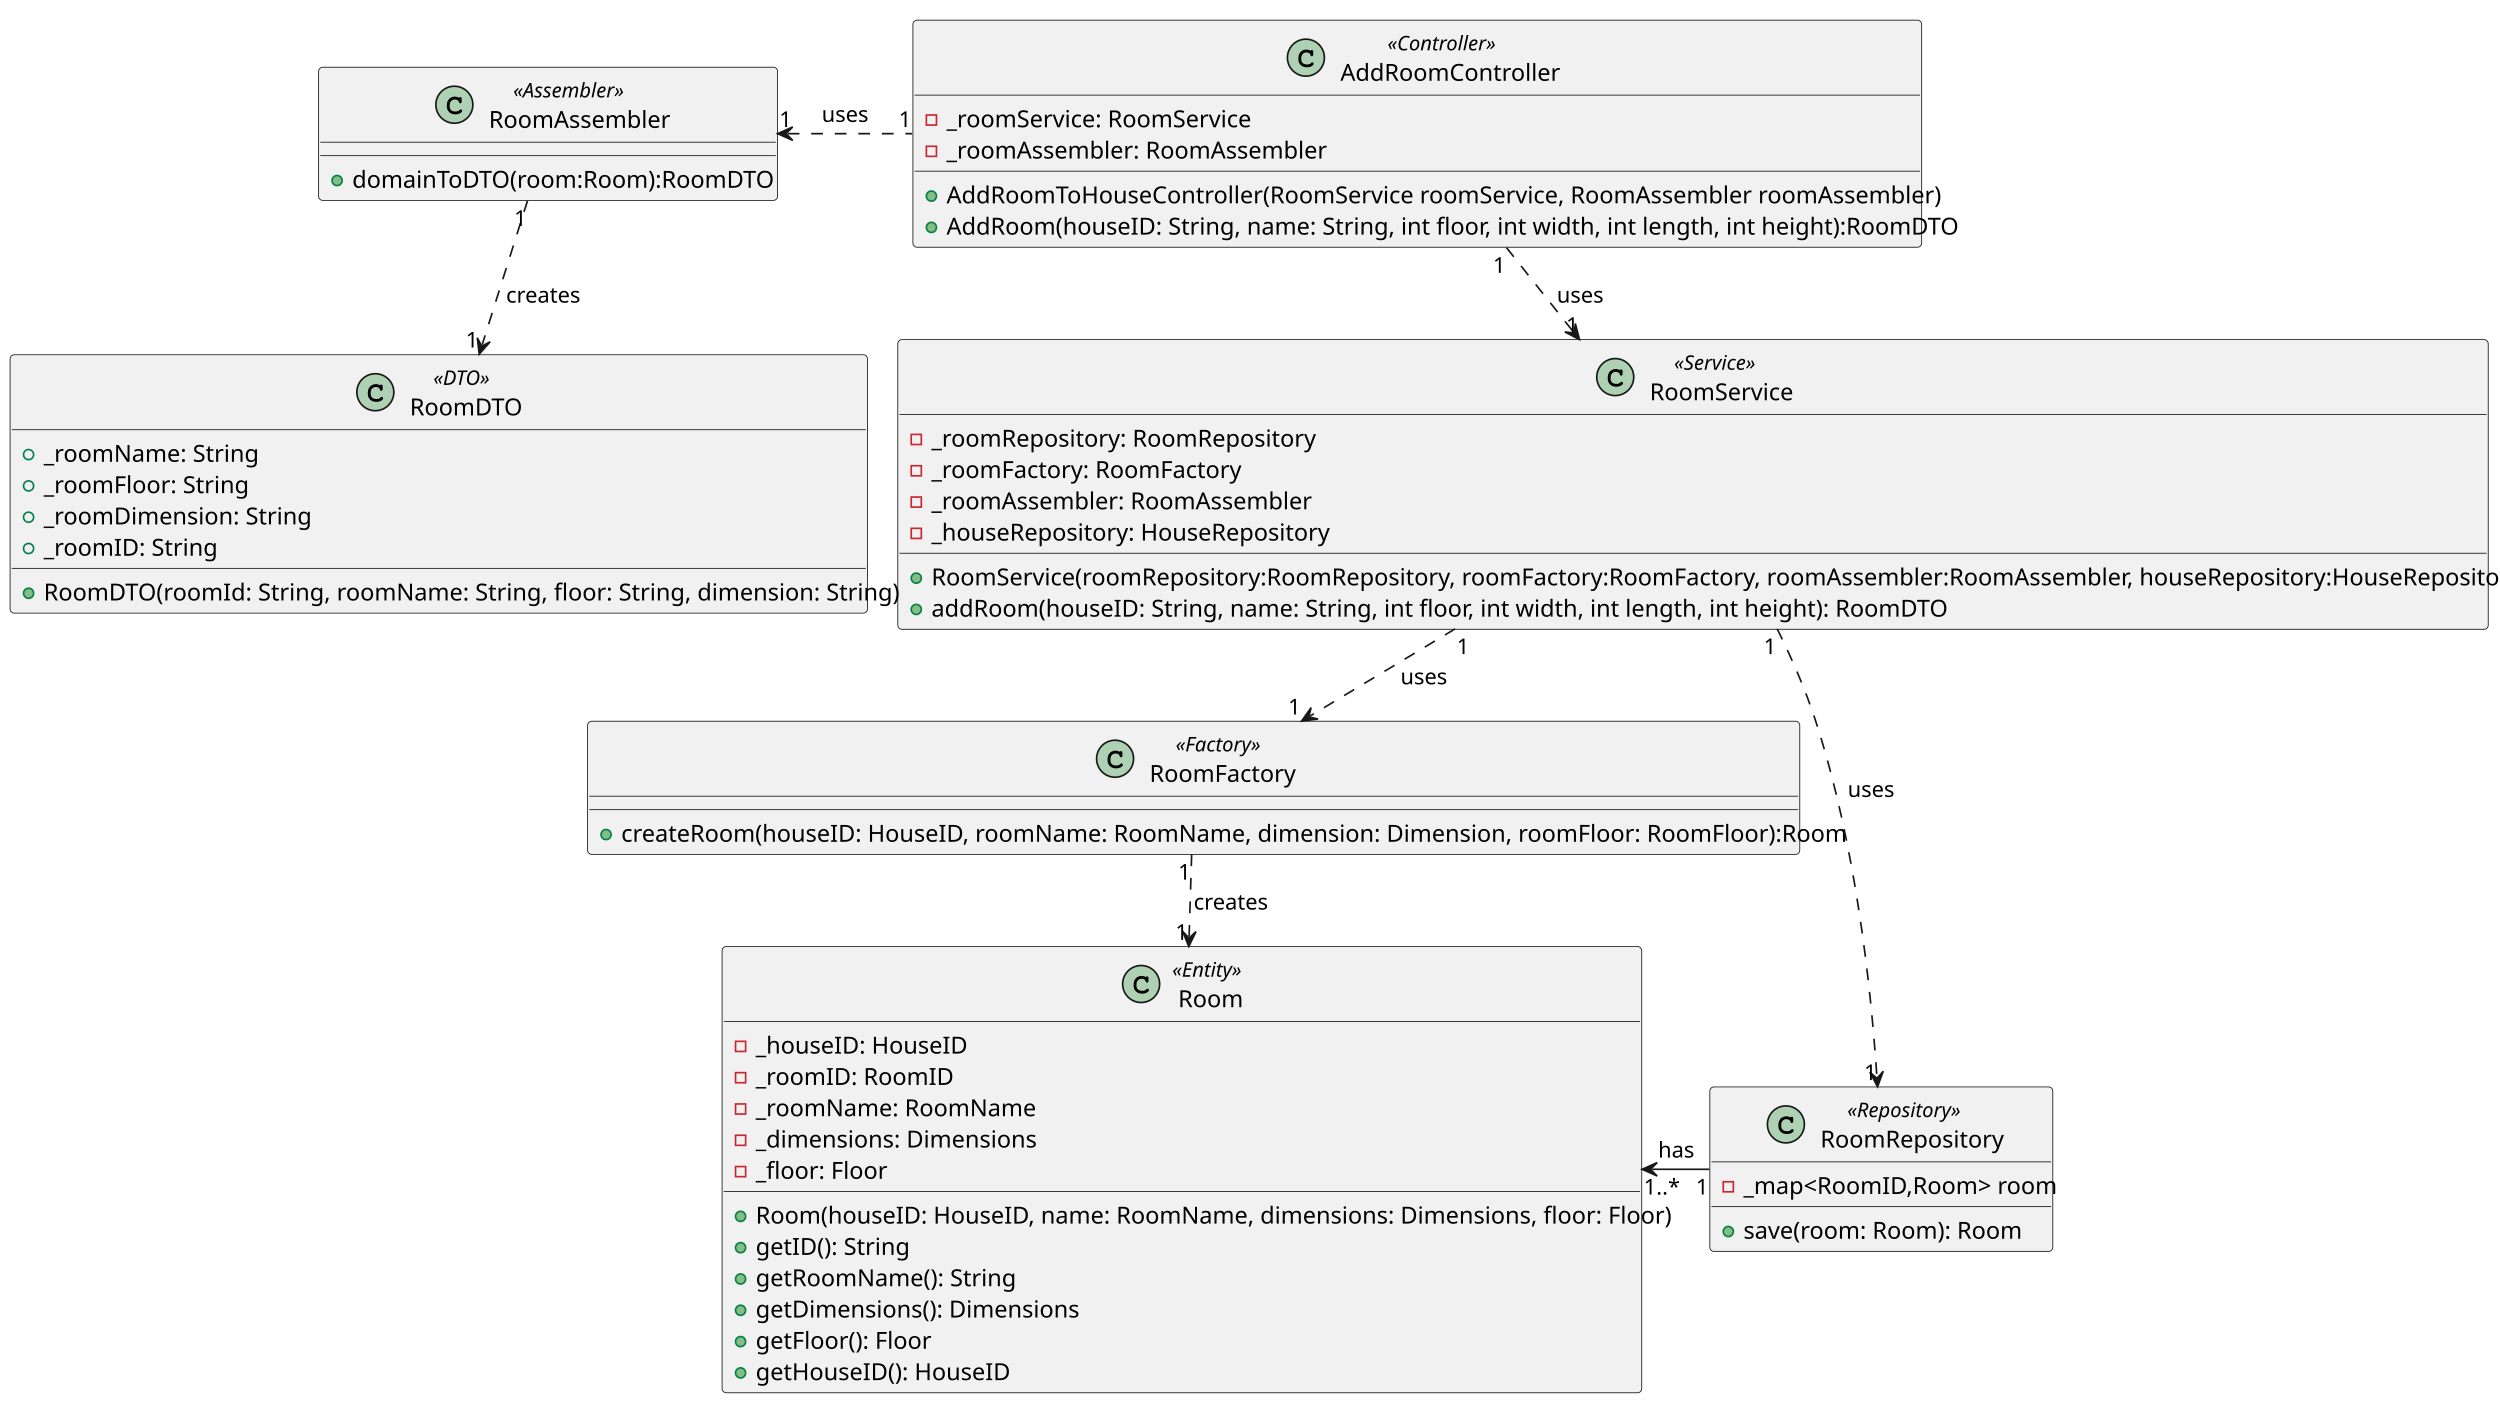
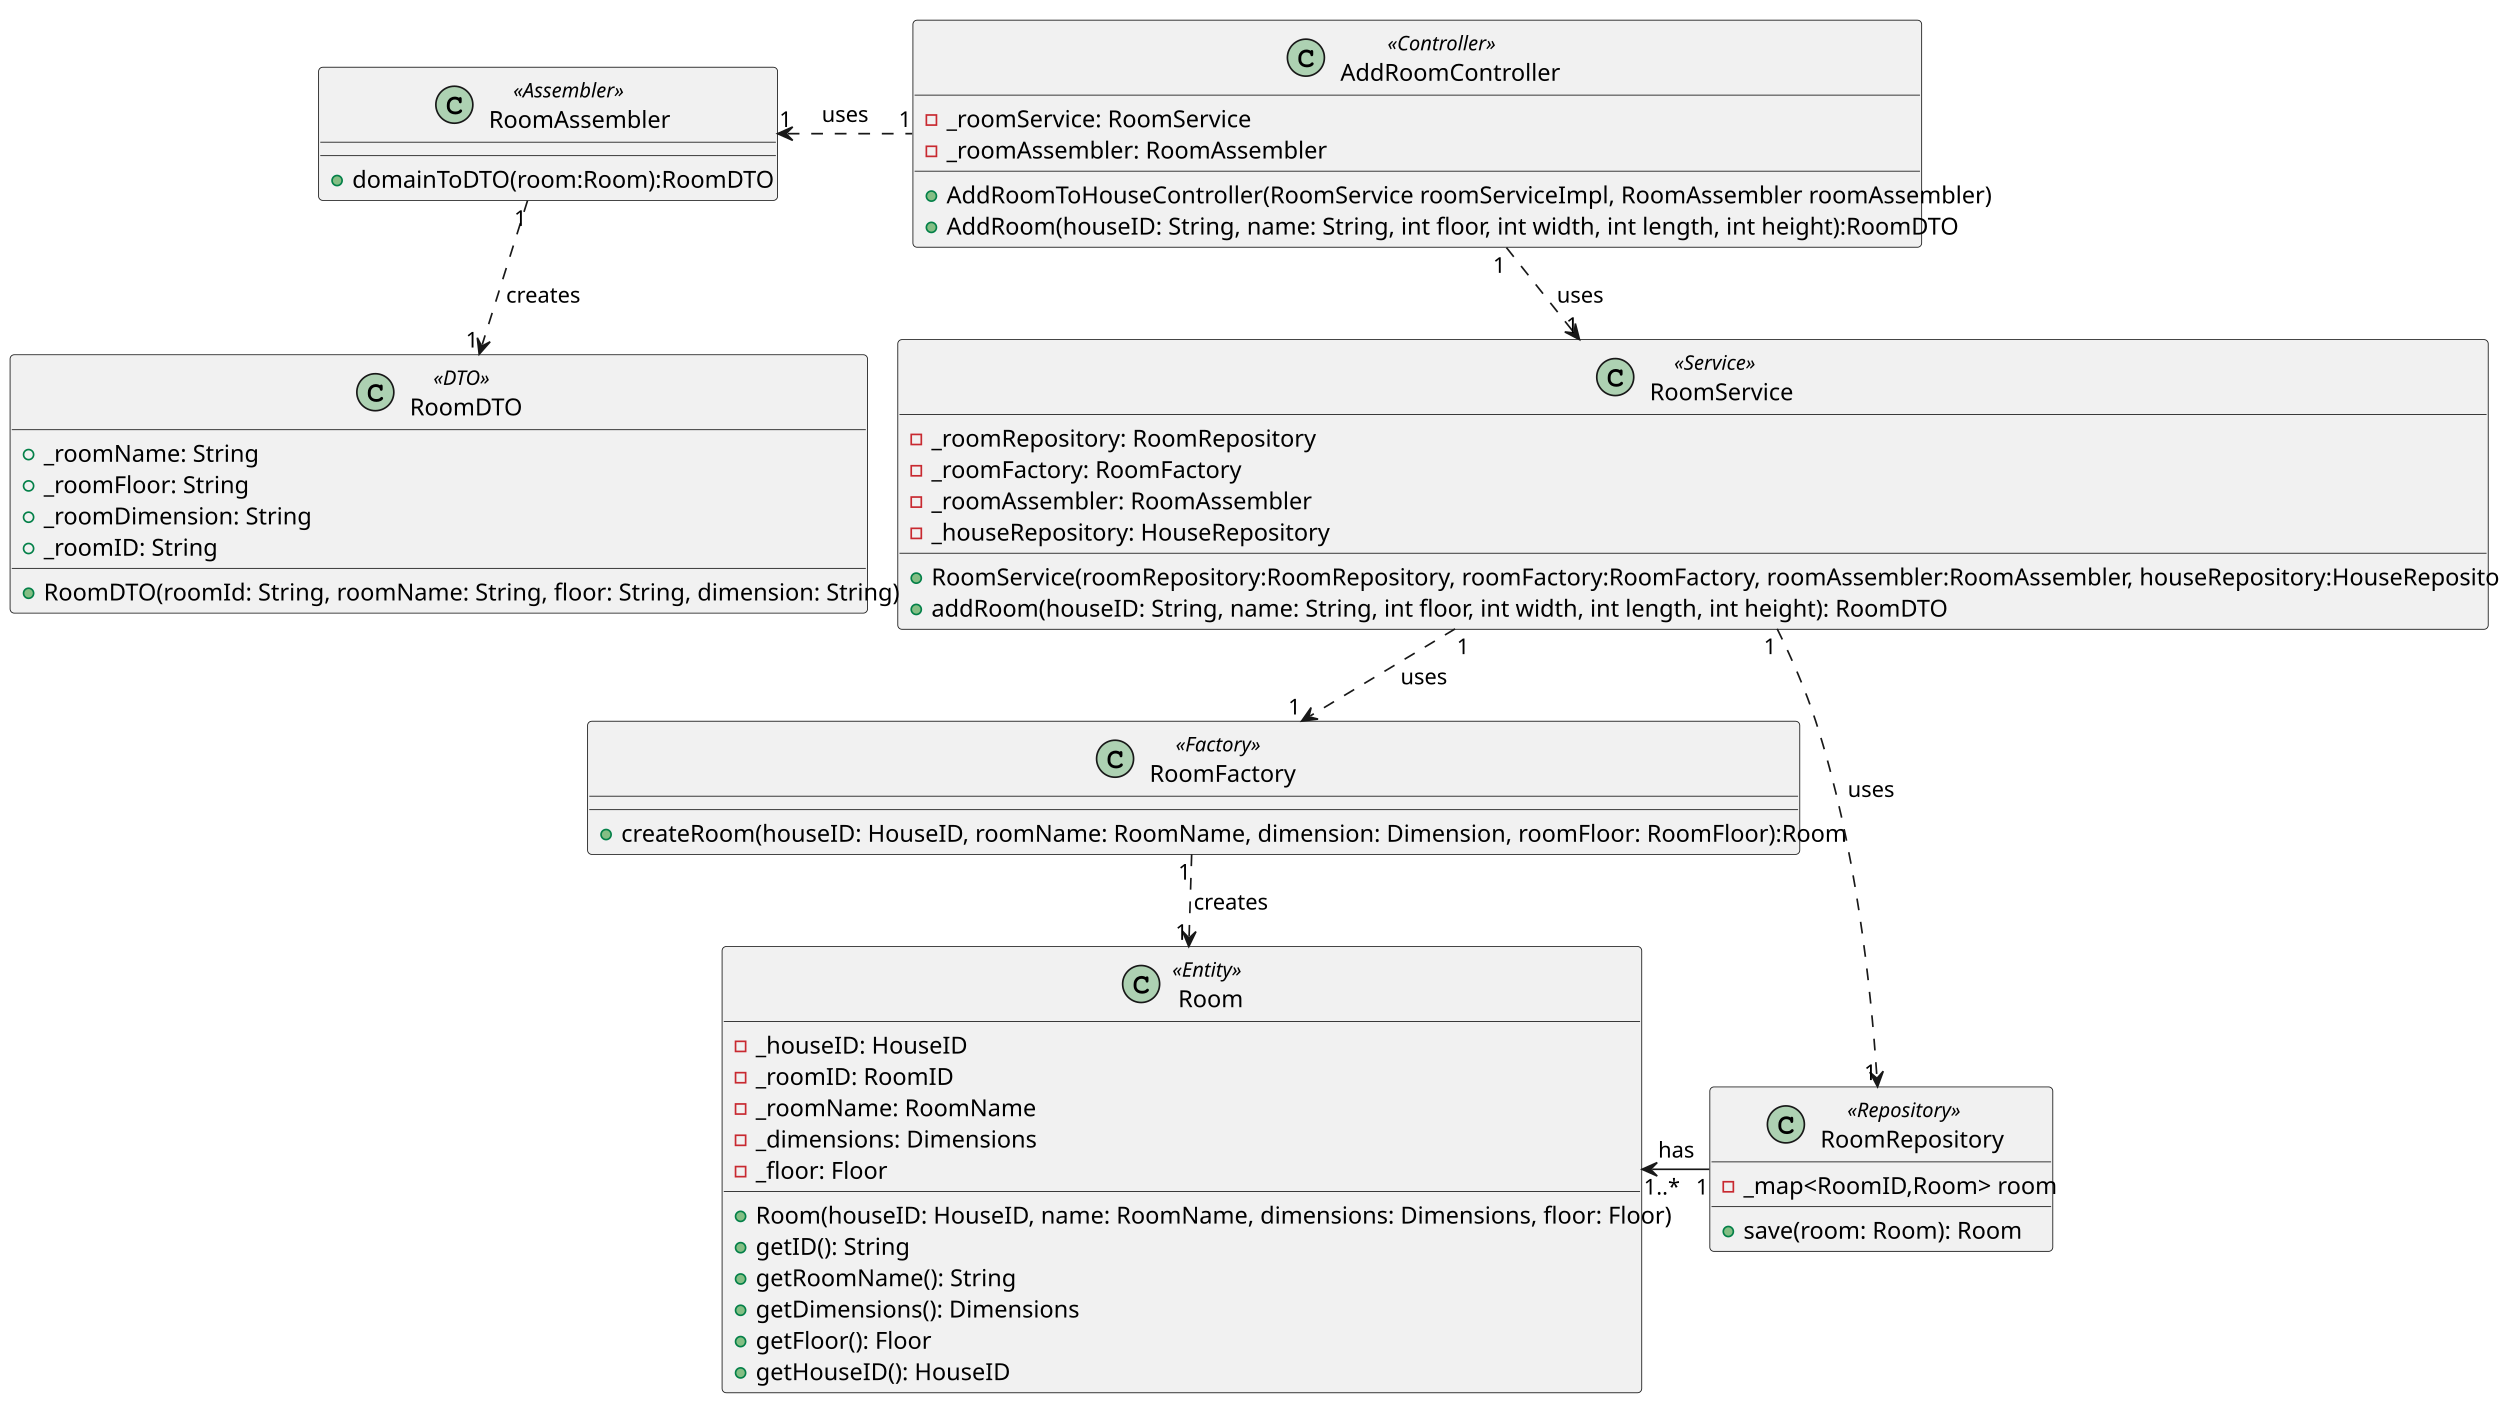
<svg xmlns="http://www.w3.org/2000/svg" contentStyleType="text/css" height="835px" preserveAspectRatio="none" style="width:1487px;height:835px;background:#FFFFFF;" version="1.1" viewBox="0 0 1487 835" width="1487px" zoomAndPan="magnify">
  <defs />
  <g>
    <g id="elem_AddRoomController">
      <rect codeLine="3" fill="#F1F1F1" height="135.066" id="AddRoomController" rx="2.5" ry="2.5" style="stroke:#181818;stroke-width:0.5;" width="600" x="543" y="12" />
      <ellipse cx="776.75" cy="34.291" fill="#ADD1B2" rx="11" ry="11" style="stroke:#181818;stroke-width:1.0;" />
      <path d="M779.516,30.166 Q779.672,29.947 779.859,29.838 Q780.047,29.729 780.266,29.729 Q780.641,29.729 780.875,29.994 Q781.109,30.244 781.109,30.854 L781.109,32.307 Q781.109,32.916 780.875,33.182 Q780.641,33.447 780.266,33.447 Q779.922,33.447 779.719,33.244 Q779.516,33.057 779.406,32.541 Q779.359,32.182 779.172,31.994 Q778.844,31.619 778.234,31.4 Q777.625,31.182 777,31.182 Q776.234,31.182 775.594,31.51 Q774.969,31.838 774.469,32.588 Q773.984,33.338 773.984,34.369 L773.984,35.463 Q773.984,36.697 774.875,37.525 Q775.766,38.338 777.359,38.338 Q778.297,38.338 778.953,38.088 Q779.344,37.932 779.766,37.494 Q780.031,37.228 780.172,37.15 Q780.328,37.072 780.531,37.072 Q780.859,37.072 781.109,37.338 Q781.375,37.588 781.375,37.932 Q781.375,38.275 781.031,38.682 Q780.531,39.26 779.734,39.588 Q778.656,40.041 777.359,40.041 Q775.844,40.041 774.641,39.416 Q773.656,38.916 772.969,37.853 Q772.281,36.775 772.281,35.494 L772.281,34.338 Q772.281,33.01 772.891,31.869 Q773.516,30.713 774.609,30.104 Q775.703,29.479 776.938,29.479 Q777.672,29.479 778.312,29.65 Q778.969,29.807 779.516,30.166 Z " fill="#000000" />
      <text fill="#000000" font-family="sans-serif" font-size="12" font-style="italic" lengthAdjust="spacing" textLength="68" x="825.25" y="29.949">«Controller»</text>
      <text fill="#000000" font-family="sans-serif" font-size="14" lengthAdjust="spacing" textLength="124" x="797.25" y="48.068">AddRoomController</text>
      <line style="stroke:#181818;stroke-width:0.5;" x1="544" x2="1142" y1="56.582" y2="56.582" />
      <rect fill="none" height="6" style="stroke:#C82930;stroke-width:1.0;" width="6" x="551" y="68.393" />
      <text fill="#000000" font-family="sans-serif" font-size="14" lengthAdjust="spacing" textLength="179" x="563" y="75.689">_roomService: RoomService</text>
      <rect fill="none" height="6" style="stroke:#C82930;stroke-width:1.0;" width="6" x="551" y="87.014" />
      <text fill="#000000" font-family="sans-serif" font-size="14" lengthAdjust="spacing" textLength="217" x="563" y="94.311">_roomAssembler: RoomAssembler</text>
      <line style="stroke:#181818;stroke-width:0.5;" x1="544" x2="1142" y1="101.824" y2="101.824" />
      <ellipse cx="554" cy="116.635" fill="#84BE84" rx="3" ry="3" style="stroke:#038048;stroke-width:1.0;" />
-       <text fill="#000000" font-family="sans-serif" font-size="14" lengthAdjust="spacing" textLength="571" x="563" y="120.932">AddRoomToHouseController(RoomService roomService, RoomAssembler roomAssembler)</text>
+       <text fill="#000000" font-family="sans-serif" font-size="14" lengthAdjust="spacing" textLength="571" x="563" y="120.932">AddRoomToHouseController(RoomService roomServiceImpl, RoomAssembler roomAssembler)</text>
      <ellipse cx="554" cy="135.256" fill="#84BE84" rx="3" ry="3" style="stroke:#038048;stroke-width:1.0;" />
      <text fill="#000000" font-family="sans-serif" font-size="14" lengthAdjust="spacing" textLength="574" x="563" y="139.553">AddRoom(houseID: String, name: String, int floor, int width, int length, int height):RoomDTO</text>
    </g>
    <g id="elem_RoomService">
      <rect codeLine="10" fill="#F1F1F1" height="172.309" id="RoomService" rx="2.5" ry="2.5" style="stroke:#181818;stroke-width:0.5;" width="946" x="534" y="202" />
      <ellipse cx="960.75" cy="224.291" fill="#ADD1B2" rx="11" ry="11" style="stroke:#181818;stroke-width:1.0;" />
      <path d="M963.516,220.166 Q963.672,219.947 963.859,219.838 Q964.047,219.728 964.266,219.728 Q964.641,219.728 964.875,219.994 Q965.109,220.244 965.109,220.853 L965.109,222.307 Q965.109,222.916 964.875,223.182 Q964.641,223.447 964.266,223.447 Q963.922,223.447 963.719,223.244 Q963.516,223.057 963.406,222.541 Q963.359,222.182 963.172,221.994 Q962.844,221.619 962.234,221.4 Q961.625,221.182 961,221.182 Q960.234,221.182 959.594,221.51 Q958.969,221.838 958.469,222.588 Q957.984,223.338 957.984,224.369 L957.984,225.463 Q957.984,226.697 958.875,227.525 Q959.766,228.338 961.359,228.338 Q962.297,228.338 962.953,228.088 Q963.344,227.932 963.766,227.494 Q964.031,227.228 964.172,227.15 Q964.328,227.072 964.531,227.072 Q964.859,227.072 965.109,227.338 Q965.375,227.588 965.375,227.932 Q965.375,228.275 965.031,228.682 Q964.531,229.26 963.734,229.588 Q962.656,230.041 961.359,230.041 Q959.844,230.041 958.641,229.416 Q957.656,228.916 956.969,227.853 Q956.281,226.775 956.281,225.494 L956.281,224.338 Q956.281,223.01 956.891,221.869 Q957.516,220.713 958.609,220.103 Q959.703,219.478 960.938,219.478 Q961.672,219.478 962.312,219.65 Q962.969,219.807 963.516,220.166 Z " fill="#000000" />
      <text fill="#000000" font-family="sans-serif" font-size="12" font-style="italic" lengthAdjust="spacing" textLength="55" x="995.75" y="219.949">«Service»</text>
      <text fill="#000000" font-family="sans-serif" font-size="14" lengthAdjust="spacing" textLength="84" x="981.25" y="238.068">RoomService</text>
      <line style="stroke:#181818;stroke-width:0.5;" x1="535" x2="1479" y1="246.582" y2="246.582" />
      <rect fill="none" height="6" style="stroke:#C82930;stroke-width:1.0;" width="6" x="542" y="258.393" />
      <text fill="#000000" font-family="sans-serif" font-size="14" lengthAdjust="spacing" textLength="221" x="554" y="265.69">_roomRepository: RoomRepository</text>
      <rect fill="none" height="6" style="stroke:#C82930;stroke-width:1.0;" width="6" x="542" y="277.014" />
      <text fill="#000000" font-family="sans-serif" font-size="14" lengthAdjust="spacing" textLength="181" x="554" y="284.31">_roomFactory: RoomFactory</text>
      <rect fill="none" height="6" style="stroke:#C82930;stroke-width:1.0;" width="6" x="542" y="295.635" />
      <text fill="#000000" font-family="sans-serif" font-size="14" lengthAdjust="spacing" textLength="217" x="554" y="302.932">_roomAssembler: RoomAssembler</text>
      <rect fill="none" height="6" style="stroke:#C82930;stroke-width:1.0;" width="6" x="542" y="314.256" />
      <text fill="#000000" font-family="sans-serif" font-size="14" lengthAdjust="spacing" textLength="231" x="554" y="321.553">_houseRepository: HouseRepository</text>
      <line style="stroke:#181818;stroke-width:0.5;" x1="535" x2="1479" y1="329.066" y2="329.066" />
      <ellipse cx="545" cy="343.877" fill="#84BE84" rx="3" ry="3" style="stroke:#038048;stroke-width:1.0;" />
      <text fill="#000000" font-family="sans-serif" font-size="14" lengthAdjust="spacing" textLength="920" x="554" y="348.174">RoomService(roomRepository:RoomRepository, roomFactory:RoomFactory, roomAssembler:RoomAssembler, houseRepository:HouseRepository)</text>
      <ellipse cx="545" cy="362.498" fill="#84BE84" rx="3" ry="3" style="stroke:#038048;stroke-width:1.0;" />
      <text fill="#000000" font-family="sans-serif" font-size="14" lengthAdjust="spacing" textLength="577" x="554" y="366.795">addRoom(houseID: String, name: String, int floor, int width, int length, int height): RoomDTO</text>
    </g>
    <g id="elem_RoomRepository">
      <rect codeLine="19" fill="#F1F1F1" height="97.824" id="RoomRepository" rx="2.5" ry="2.5" style="stroke:#181818;stroke-width:0.5;" width="204" x="1017" y="646.5" />
      <ellipse cx="1062.25" cy="668.791" fill="#ADD1B2" rx="11" ry="11" style="stroke:#181818;stroke-width:1.0;" />
      <path d="M1065.016,664.666 Q1065.172,664.447 1065.359,664.338 Q1065.547,664.229 1065.766,664.229 Q1066.141,664.229 1066.375,664.494 Q1066.609,664.744 1066.609,665.354 L1066.609,666.807 Q1066.609,667.416 1066.375,667.682 Q1066.141,667.947 1065.766,667.947 Q1065.422,667.947 1065.219,667.744 Q1065.016,667.557 1064.906,667.041 Q1064.859,666.682 1064.672,666.494 Q1064.344,666.119 1063.734,665.9 Q1063.125,665.682 1062.5,665.682 Q1061.734,665.682 1061.094,666.01 Q1060.469,666.338 1059.969,667.088 Q1059.484,667.838 1059.484,668.869 L1059.484,669.963 Q1059.484,671.197 1060.375,672.025 Q1061.266,672.838 1062.859,672.838 Q1063.797,672.838 1064.453,672.588 Q1064.844,672.432 1065.266,671.994 Q1065.531,671.729 1065.672,671.65 Q1065.828,671.572 1066.031,671.572 Q1066.359,671.572 1066.609,671.838 Q1066.875,672.088 1066.875,672.432 Q1066.875,672.775 1066.531,673.182 Q1066.031,673.76 1065.234,674.088 Q1064.156,674.541 1062.859,674.541 Q1061.344,674.541 1060.141,673.916 Q1059.156,673.416 1058.469,672.354 Q1057.781,671.275 1057.781,669.994 L1057.781,668.838 Q1057.781,667.51 1058.391,666.369 Q1059.016,665.213 1060.109,664.604 Q1061.203,663.979 1062.438,663.979 Q1063.172,663.979 1063.812,664.15 Q1064.469,664.307 1065.016,664.666 Z " fill="#000000" />
      <text fill="#000000" font-family="sans-serif" font-size="12" font-style="italic" lengthAdjust="spacing" textLength="73" x="1098.75" y="664.449">«Repository»</text>
      <text fill="#000000" font-family="sans-serif" font-size="14" lengthAdjust="spacing" textLength="105" x="1082.75" y="682.568">RoomRepository</text>
      <line style="stroke:#181818;stroke-width:0.5;" x1="1018" x2="1220" y1="691.082" y2="691.082" />
      <rect fill="none" height="6" style="stroke:#C82930;stroke-width:1.0;" width="6" x="1025" y="702.893" />
      <text fill="#000000" font-family="sans-serif" font-size="14" lengthAdjust="spacing" textLength="178" x="1037" y="710.189">_map&lt;RoomID,Room&gt; room</text>
      <line style="stroke:#181818;stroke-width:0.5;" x1="1018" x2="1220" y1="717.703" y2="717.703" />
      <ellipse cx="1028" cy="732.514" fill="#84BE84" rx="3" ry="3" style="stroke:#038048;stroke-width:1.0;" />
      <text fill="#000000" font-family="sans-serif" font-size="14" lengthAdjust="spacing" textLength="162" x="1037" y="736.811">save(room: Room): Room</text>
    </g>
    <g id="elem_RoomFactory">
      <rect codeLine="24" fill="#F1F1F1" height="79.203" id="RoomFactory" rx="2.5" ry="2.5" style="stroke:#181818;stroke-width:0.5;" width="721" x="349.5" y="429" />
      <ellipse cx="663.25" cy="451.291" fill="#ADD1B2" rx="11" ry="11" style="stroke:#181818;stroke-width:1.0;" />
      <path d="M666.016,447.166 Q666.172,446.947 666.359,446.838 Q666.547,446.728 666.766,446.728 Q667.141,446.728 667.375,446.994 Q667.609,447.244 667.609,447.853 L667.609,449.307 Q667.609,449.916 667.375,450.182 Q667.141,450.447 666.766,450.447 Q666.422,450.447 666.219,450.244 Q666.016,450.057 665.906,449.541 Q665.859,449.182 665.672,448.994 Q665.344,448.619 664.734,448.4 Q664.125,448.182 663.5,448.182 Q662.734,448.182 662.094,448.51 Q661.469,448.838 660.969,449.588 Q660.484,450.338 660.484,451.369 L660.484,452.463 Q660.484,453.697 661.375,454.525 Q662.266,455.338 663.859,455.338 Q664.797,455.338 665.453,455.088 Q665.844,454.932 666.266,454.494 Q666.531,454.228 666.672,454.15 Q666.828,454.072 667.031,454.072 Q667.359,454.072 667.609,454.338 Q667.875,454.588 667.875,454.932 Q667.875,455.275 667.531,455.682 Q667.031,456.26 666.234,456.588 Q665.156,457.041 663.859,457.041 Q662.344,457.041 661.141,456.416 Q660.156,455.916 659.469,454.853 Q658.781,453.775 658.781,452.494 L658.781,451.338 Q658.781,450.01 659.391,448.869 Q660.016,447.713 661.109,447.103 Q662.203,446.478 663.438,446.478 Q664.172,446.478 664.812,446.65 Q665.469,446.807 666.016,447.166 Z " fill="#000000" />
      <text fill="#000000" font-family="sans-serif" font-size="12" font-style="italic" lengthAdjust="spacing" textLength="54" x="699.25" y="446.949">«Factory»</text>
      <text fill="#000000" font-family="sans-serif" font-size="14" lengthAdjust="spacing" textLength="85" x="683.75" y="465.068">RoomFactory</text>
      <line style="stroke:#181818;stroke-width:0.5;" x1="350.5" x2="1069.5" y1="473.582" y2="473.582" />
      <line style="stroke:#181818;stroke-width:0.5;" x1="350.5" x2="1069.5" y1="481.582" y2="481.582" />
      <ellipse cx="360.5" cy="496.393" fill="#84BE84" rx="3" ry="3" style="stroke:#038048;stroke-width:1.0;" />
      <text fill="#000000" font-family="sans-serif" font-size="14" lengthAdjust="spacing" textLength="695" x="369.5" y="500.69">createRoom(houseID: HouseID, roomName: RoomName, dimension: Dimension, roomFloor: RoomFloor):Room</text>
    </g>
    <g id="elem_RoomAssembler">
      <rect codeLine="28" fill="#F1F1F1" height="79.203" id="RoomAssembler" rx="2.5" ry="2.5" style="stroke:#181818;stroke-width:0.5;" width="273" x="189.5" y="40" />
      <ellipse cx="270.25" cy="62.291" fill="#ADD1B2" rx="11" ry="11" style="stroke:#181818;stroke-width:1.0;" />
      <path d="M273.016,58.166 Q273.172,57.947 273.359,57.838 Q273.547,57.728 273.766,57.728 Q274.141,57.728 274.375,57.994 Q274.609,58.244 274.609,58.853 L274.609,60.307 Q274.609,60.916 274.375,61.182 Q274.141,61.447 273.766,61.447 Q273.422,61.447 273.219,61.244 Q273.016,61.057 272.906,60.541 Q272.859,60.182 272.672,59.994 Q272.344,59.619 271.734,59.4 Q271.125,59.182 270.5,59.182 Q269.734,59.182 269.094,59.51 Q268.469,59.838 267.969,60.588 Q267.484,61.338 267.484,62.369 L267.484,63.463 Q267.484,64.697 268.375,65.525 Q269.266,66.338 270.859,66.338 Q271.797,66.338 272.453,66.088 Q272.844,65.932 273.266,65.494 Q273.531,65.228 273.672,65.15 Q273.828,65.072 274.031,65.072 Q274.359,65.072 274.609,65.338 Q274.875,65.588 274.875,65.932 Q274.875,66.275 274.531,66.682 Q274.031,67.26 273.234,67.588 Q272.156,68.041 270.859,68.041 Q269.344,68.041 268.141,67.416 Q267.156,66.916 266.469,65.853 Q265.781,64.775 265.781,63.494 L265.781,62.338 Q265.781,61.01 266.391,59.869 Q267.016,58.713 268.109,58.103 Q269.203,57.478 270.438,57.478 Q271.172,57.478 271.812,57.65 Q272.469,57.807 273.016,58.166 Z " fill="#000000" />
      <text fill="#000000" font-family="sans-serif" font-size="12" font-style="italic" lengthAdjust="spacing" textLength="74" x="305.25" y="57.949">«Assembler»</text>
      <text fill="#000000" font-family="sans-serif" font-size="14" lengthAdjust="spacing" textLength="103" x="290.75" y="76.068">RoomAssembler</text>
      <line style="stroke:#181818;stroke-width:0.5;" x1="190.5" x2="461.5" y1="84.582" y2="84.582" />
      <line style="stroke:#181818;stroke-width:0.5;" x1="190.5" x2="461.5" y1="92.582" y2="92.582" />
      <ellipse cx="200.5" cy="107.393" fill="#84BE84" rx="3" ry="3" style="stroke:#038048;stroke-width:1.0;" />
      <text fill="#000000" font-family="sans-serif" font-size="14" lengthAdjust="spacing" textLength="247" x="209.5" y="111.689">domainToDTO(room:Room):RoomDTO</text>
    </g>
    <g id="elem_RoomDTO">
      <rect codeLine="32" fill="#F1F1F1" height="153.688" id="RoomDTO" rx="2.5" ry="2.5" style="stroke:#181818;stroke-width:0.5;" width="510" x="6" y="211" />
      <ellipse cx="223.25" cy="233.291" fill="#ADD1B2" rx="11" ry="11" style="stroke:#181818;stroke-width:1.0;" />
      <path d="M226.016,229.166 Q226.172,228.947 226.359,228.838 Q226.547,228.728 226.766,228.728 Q227.141,228.728 227.375,228.994 Q227.609,229.244 227.609,229.853 L227.609,231.307 Q227.609,231.916 227.375,232.182 Q227.141,232.447 226.766,232.447 Q226.422,232.447 226.219,232.244 Q226.016,232.057 225.906,231.541 Q225.859,231.182 225.672,230.994 Q225.344,230.619 224.734,230.4 Q224.125,230.182 223.5,230.182 Q222.734,230.182 222.094,230.51 Q221.469,230.838 220.969,231.588 Q220.484,232.338 220.484,233.369 L220.484,234.463 Q220.484,235.697 221.375,236.525 Q222.266,237.338 223.859,237.338 Q224.797,237.338 225.453,237.088 Q225.844,236.932 226.266,236.494 Q226.531,236.228 226.672,236.15 Q226.828,236.072 227.031,236.072 Q227.359,236.072 227.609,236.338 Q227.875,236.588 227.875,236.932 Q227.875,237.275 227.531,237.682 Q227.031,238.26 226.234,238.588 Q225.156,239.041 223.859,239.041 Q222.344,239.041 221.141,238.416 Q220.156,237.916 219.469,236.853 Q218.781,235.775 218.781,234.494 L218.781,233.338 Q218.781,232.01 219.391,230.869 Q220.016,229.713 221.109,229.103 Q222.203,228.478 223.438,228.478 Q224.172,228.478 224.812,228.65 Q225.469,228.807 226.016,229.166 Z " fill="#000000" />
      <text fill="#000000" font-family="sans-serif" font-size="12" font-style="italic" lengthAdjust="spacing" textLength="39" x="257.75" y="228.949">«DTO»</text>
      <text fill="#000000" font-family="sans-serif" font-size="14" lengthAdjust="spacing" textLength="67" x="243.75" y="247.068">RoomDTO</text>
      <line style="stroke:#181818;stroke-width:0.5;" x1="7" x2="515" y1="255.582" y2="255.582" />
      <ellipse cx="17" cy="270.393" fill="none" rx="3" ry="3" style="stroke:#038048;stroke-width:1.0;" />
      <text fill="#000000" font-family="sans-serif" font-size="14" lengthAdjust="spacing" textLength="121" x="26" y="274.69">_roomName: String</text>
      <ellipse cx="17" cy="289.014" fill="none" rx="3" ry="3" style="stroke:#038048;stroke-width:1.0;" />
      <text fill="#000000" font-family="sans-serif" font-size="14" lengthAdjust="spacing" textLength="118" x="26" y="293.31">_roomFloor: String</text>
      <ellipse cx="17" cy="307.635" fill="none" rx="3" ry="3" style="stroke:#038048;stroke-width:1.0;" />
      <text fill="#000000" font-family="sans-serif" font-size="14" lengthAdjust="spacing" textLength="151" x="26" y="311.932">_roomDimension: String</text>
      <ellipse cx="17" cy="326.256" fill="none" rx="3" ry="3" style="stroke:#038048;stroke-width:1.0;" />
      <text fill="#000000" font-family="sans-serif" font-size="14" lengthAdjust="spacing" textLength="98" x="26" y="330.553">_roomID: String</text>
      <line style="stroke:#181818;stroke-width:0.5;" x1="7" x2="515" y1="338.066" y2="338.066" />
      <ellipse cx="17" cy="352.877" fill="#84BE84" rx="3" ry="3" style="stroke:#038048;stroke-width:1.0;" />
      <text fill="#000000" font-family="sans-serif" font-size="14" lengthAdjust="spacing" textLength="484" x="26" y="357.174">RoomDTO(roomId: String, roomName: String, floor: String, dimension: String)</text>
    </g>
    <g id="elem_Room">
      <rect codeLine="40" fill="#F1F1F1" height="265.414" id="Room" rx="2.5" ry="2.5" style="stroke:#181818;stroke-width:0.5;" width="547" x="429.5" y="563" />
      <ellipse cx="678.75" cy="585.291" fill="#ADD1B2" rx="11" ry="11" style="stroke:#181818;stroke-width:1.0;" />
      <path d="M681.516,581.166 Q681.672,580.947 681.859,580.838 Q682.047,580.729 682.266,580.729 Q682.641,580.729 682.875,580.994 Q683.109,581.244 683.109,581.854 L683.109,583.307 Q683.109,583.916 682.875,584.182 Q682.641,584.447 682.266,584.447 Q681.922,584.447 681.719,584.244 Q681.516,584.057 681.406,583.541 Q681.359,583.182 681.172,582.994 Q680.844,582.619 680.234,582.4 Q679.625,582.182 679,582.182 Q678.234,582.182 677.594,582.51 Q676.969,582.838 676.469,583.588 Q675.984,584.338 675.984,585.369 L675.984,586.463 Q675.984,587.697 676.875,588.525 Q677.766,589.338 679.359,589.338 Q680.297,589.338 680.953,589.088 Q681.344,588.932 681.766,588.494 Q682.031,588.229 682.172,588.15 Q682.328,588.072 682.531,588.072 Q682.859,588.072 683.109,588.338 Q683.375,588.588 683.375,588.932 Q683.375,589.275 683.031,589.682 Q682.531,590.26 681.734,590.588 Q680.656,591.041 679.359,591.041 Q677.844,591.041 676.641,590.416 Q675.656,589.916 674.969,588.854 Q674.281,587.775 674.281,586.494 L674.281,585.338 Q674.281,584.01 674.891,582.869 Q675.516,581.713 676.609,581.104 Q677.703,580.479 678.938,580.479 Q679.672,580.479 680.312,580.65 Q680.969,580.807 681.516,581.166 Z " fill="#000000" />
      <text fill="#000000" font-family="sans-serif" font-size="12" font-style="italic" lengthAdjust="spacing" textLength="44" x="697.25" y="580.949">«Entity»</text>
      <text fill="#000000" font-family="sans-serif" font-size="14" lengthAdjust="spacing" textLength="37" x="700.75" y="599.068">Room</text>
      <line style="stroke:#181818;stroke-width:0.5;" x1="430.5" x2="975.5" y1="607.582" y2="607.582" />
      <rect fill="none" height="6" style="stroke:#C82930;stroke-width:1.0;" width="6" x="437.5" y="619.393" />
      <text fill="#000000" font-family="sans-serif" font-size="14" lengthAdjust="spacing" textLength="121" x="449.5" y="626.689">_houseID: HouseID</text>
      <rect fill="none" height="6" style="stroke:#C82930;stroke-width:1.0;" width="6" x="437.5" y="638.014" />
      <text fill="#000000" font-family="sans-serif" font-size="14" lengthAdjust="spacing" textLength="111" x="449.5" y="645.311">_roomID: RoomID</text>
      <rect fill="none" height="6" style="stroke:#C82930;stroke-width:1.0;" width="6" x="437.5" y="656.635" />
      <text fill="#000000" font-family="sans-serif" font-size="14" lengthAdjust="spacing" textLength="157" x="449.5" y="663.932">_roomName: RoomName</text>
      <rect fill="none" height="6" style="stroke:#C82930;stroke-width:1.0;" width="6" x="437.5" y="675.256" />
      <text fill="#000000" font-family="sans-serif" font-size="14" lengthAdjust="spacing" textLength="160" x="449.5" y="682.553">_dimensions: Dimensions</text>
      <rect fill="none" height="6" style="stroke:#C82930;stroke-width:1.0;" width="6" x="437.5" y="693.877" />
      <text fill="#000000" font-family="sans-serif" font-size="14" lengthAdjust="spacing" textLength="77" x="449.5" y="701.174">_floor: Floor</text>
      <line style="stroke:#181818;stroke-width:0.5;" x1="430.5" x2="975.5" y1="708.688" y2="708.688" />
      <ellipse cx="440.5" cy="723.498" fill="#84BE84" rx="3" ry="3" style="stroke:#038048;stroke-width:1.0;" />
      <text fill="#000000" font-family="sans-serif" font-size="14" lengthAdjust="spacing" textLength="521" x="449.5" y="727.795">Room(houseID: HouseID, name: RoomName, dimensions: Dimensions, floor: Floor)</text>
      <ellipse cx="440.5" cy="742.119" fill="#84BE84" rx="3" ry="3" style="stroke:#038048;stroke-width:1.0;" />
      <text fill="#000000" font-family="sans-serif" font-size="14" lengthAdjust="spacing" textLength="88" x="449.5" y="746.416">getID(): String</text>
      <ellipse cx="440.5" cy="760.74" fill="#84BE84" rx="3" ry="3" style="stroke:#038048;stroke-width:1.0;" />
      <text fill="#000000" font-family="sans-serif" font-size="14" lengthAdjust="spacing" textLength="148" x="449.5" y="765.037">getRoomName(): String</text>
      <ellipse cx="440.5" cy="779.361" fill="#84BE84" rx="3" ry="3" style="stroke:#038048;stroke-width:1.0;" />
      <text fill="#000000" font-family="sans-serif" font-size="14" lengthAdjust="spacing" textLength="184" x="449.5" y="783.658">getDimensions(): Dimensions</text>
      <ellipse cx="440.5" cy="797.982" fill="#84BE84" rx="3" ry="3" style="stroke:#038048;stroke-width:1.0;" />
      <text fill="#000000" font-family="sans-serif" font-size="14" lengthAdjust="spacing" textLength="104" x="449.5" y="802.279">getFloor(): Floor</text>
      <ellipse cx="440.5" cy="816.604" fill="#84BE84" rx="3" ry="3" style="stroke:#038048;stroke-width:1.0;" />
      <text fill="#000000" font-family="sans-serif" font-size="14" lengthAdjust="spacing" textLength="144" x="449.5" y="820.9">getHouseID(): HouseID</text>
    </g>
    <polygon fill="#181818" points="939.48,201.982,937.015,192.446,936.37,198.066,930.75,197.422,939.48,201.982" style="stroke:#181818;stroke-width:1.0;" />
    <path d="M896.02,147.26 C909.87,164.699 921.255,179.034 935.748,197.283 " fill="none" style="stroke:#181818;stroke-width:1.0;stroke-dasharray:7.0,7.0;" />
    <text fill="#000000" font-family="sans-serif" font-size="13" lengthAdjust="spacing" textLength="28" x="926" y="180.028">uses</text>
    <text fill="#000000" font-family="sans-serif" font-size="13" lengthAdjust="spacing" textLength="7" x="931.48" y="198.01">1</text>
    <text fill="#000000" font-family="sans-serif" font-size="13" lengthAdjust="spacing" textLength="7" x="888.02" y="162.288">1</text>
    <polygon fill="#181818" points="774.193,428.919,783.968,427.712,778.479,426.344,779.847,420.855,774.193,428.919" style="stroke:#181818;stroke-width:1.0;" />
    <path d="M865.459,374.068 C833.486,393.284 806.225,409.668 779.336,425.829 " fill="none" style="stroke:#181818;stroke-width:1.0;stroke-dasharray:7.0,7.0;" />
    <text fill="#000000" font-family="sans-serif" font-size="13" lengthAdjust="spacing" textLength="28" x="833" y="407.028">uses</text>
    <text fill="#000000" font-family="sans-serif" font-size="13" lengthAdjust="spacing" textLength="7" x="766.193" y="424.948">1</text>
    <text fill="#000000" font-family="sans-serif" font-size="13" lengthAdjust="spacing" textLength="7" x="866.459" y="389.096">1</text>
    <polygon fill="#181818" points="1116.765,646.409,1120.156,637.162,1116.432,641.42,1112.174,637.695,1116.765,646.409" style="stroke:#181818;stroke-width:1.0;" />
    <path d="M1057.06,374.036 C1065.834,391.739 1074.045,410.615 1080,429 C1103.831,502.573 1112.755,586.38 1116.365,640.422 " fill="none" style="stroke:#181818;stroke-width:1.0;stroke-dasharray:7.0,7.0;" />
    <text fill="#000000" font-family="sans-serif" font-size="13" lengthAdjust="spacing" textLength="28" x="1099" y="474.028">uses</text>
    <text fill="#000000" font-family="sans-serif" font-size="13" lengthAdjust="spacing" textLength="7" x="1108.765" y="642.437">1</text>
    <text fill="#000000" font-family="sans-serif" font-size="13" lengthAdjust="spacing" textLength="7" x="1049.06" y="389.065">1</text>
    <polygon fill="#181818" points="976.709,695.5,985.709,699.5,981.709,695.5,985.709,691.5,976.709,695.5" style="stroke:#181818;stroke-width:1.0;" />
    <path d="M982.709,695.5 C996.576,695.5 1004.008,695.5 1016.722,695.5 " fill="none" style="stroke:#181818;stroke-width:1.0;" />
    <text fill="#000000" font-family="sans-serif" font-size="13" lengthAdjust="spacing" textLength="21" x="986.25" y="688.528">has</text>
    <text fill="#000000" font-family="sans-serif" font-size="13" lengthAdjust="spacing" textLength="7" x="1008.722" y="710.528">1</text>
    <text fill="#000000" font-family="sans-serif" font-size="13" lengthAdjust="spacing" textLength="20" x="977.709" y="710.528">1..*</text>
    <polygon fill="#181818" points="462.512,79.5,471.512,83.5,467.512,79.5,471.512,75.5,462.512,79.5" style="stroke:#181818;stroke-width:1.0;" />
    <path d="M468.512,79.5 C493.642,79.5 514.767,79.5 542.557,79.5 " fill="none" style="stroke:#181818;stroke-width:1.0;stroke-dasharray:7.0,7.0;" />
    <text fill="#000000" font-family="sans-serif" font-size="13" lengthAdjust="spacing" textLength="28" x="488.75" y="72.528">uses</text>
    <text fill="#000000" font-family="sans-serif" font-size="13" lengthAdjust="spacing" textLength="7" x="534.557" y="75.528">1</text>
    <text fill="#000000" font-family="sans-serif" font-size="13" lengthAdjust="spacing" textLength="7" x="463.512" y="75.528">1</text>
    <polygon fill="#181818" points="285.022,210.685,291.539,203.301,286.523,205.915,283.909,200.899,285.022,210.685" style="stroke:#181818;stroke-width:1.0;" />
    <path d="M313.774,119.341 C305.683,145.044 296.603,173.891 286.823,204.961 " fill="none" style="stroke:#181818;stroke-width:1.0;stroke-dasharray:7.0,7.0;" />
    <text fill="#000000" font-family="sans-serif" font-size="13" lengthAdjust="spacing" textLength="43" x="301" y="180.028">creates</text>
    <text fill="#000000" font-family="sans-serif" font-size="13" lengthAdjust="spacing" textLength="7" x="277.022" y="206.713">1</text>
    <text fill="#000000" font-family="sans-serif" font-size="13" lengthAdjust="spacing" textLength="7" x="305.774" y="134.369">1</text>
    <polygon fill="#181818" points="707.091,562.992,711.369,554.121,707.247,557.995,703.373,553.872,707.091,562.992" style="stroke:#181818;stroke-width:1.0;" />
    <path d="M708.797,508.179 C708.308,523.885 707.899,537.03 707.278,556.995 " fill="none" style="stroke:#181818;stroke-width:1.0;stroke-dasharray:7.0,7.0;" />
    <text fill="#000000" font-family="sans-serif" font-size="13" lengthAdjust="spacing" textLength="43" x="710" y="541.028">creates</text>
    <text fill="#000000" font-family="sans-serif" font-size="13" lengthAdjust="spacing" textLength="7" x="699.091" y="559.021">1</text>
    <text fill="#000000" font-family="sans-serif" font-size="13" lengthAdjust="spacing" textLength="7" x="700.797" y="523.207">1</text>
  </g>
</svg>
